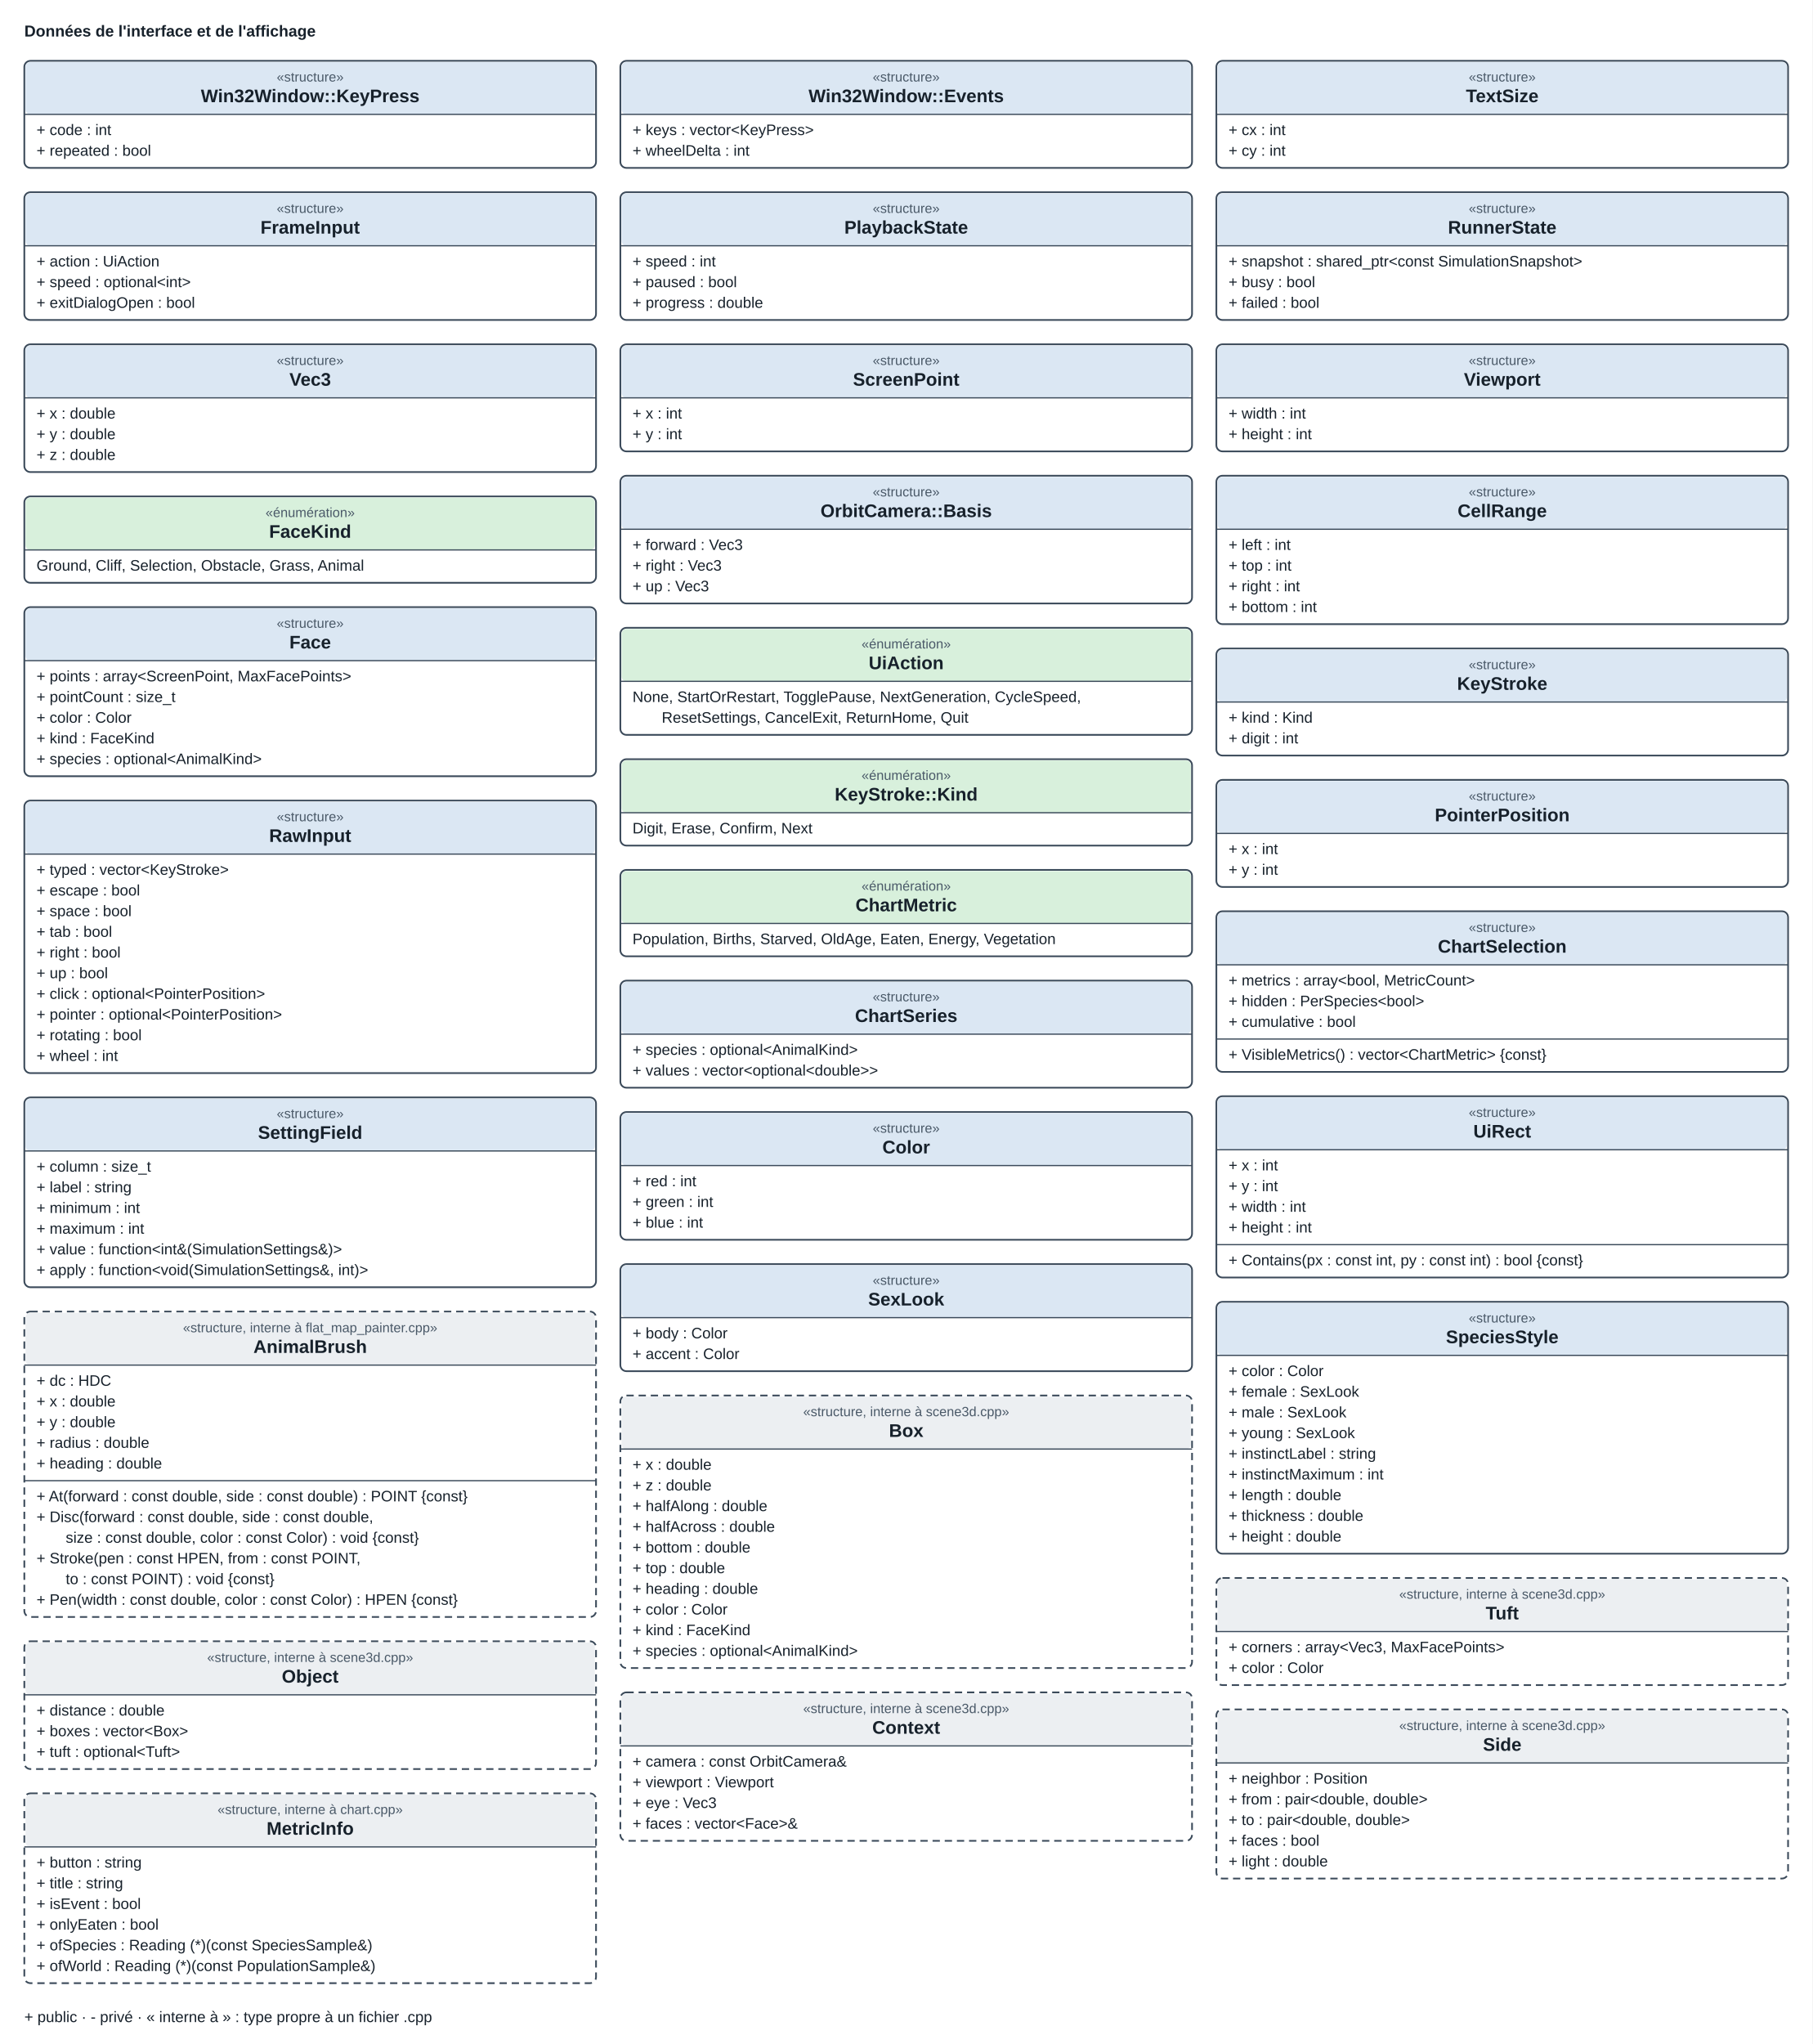
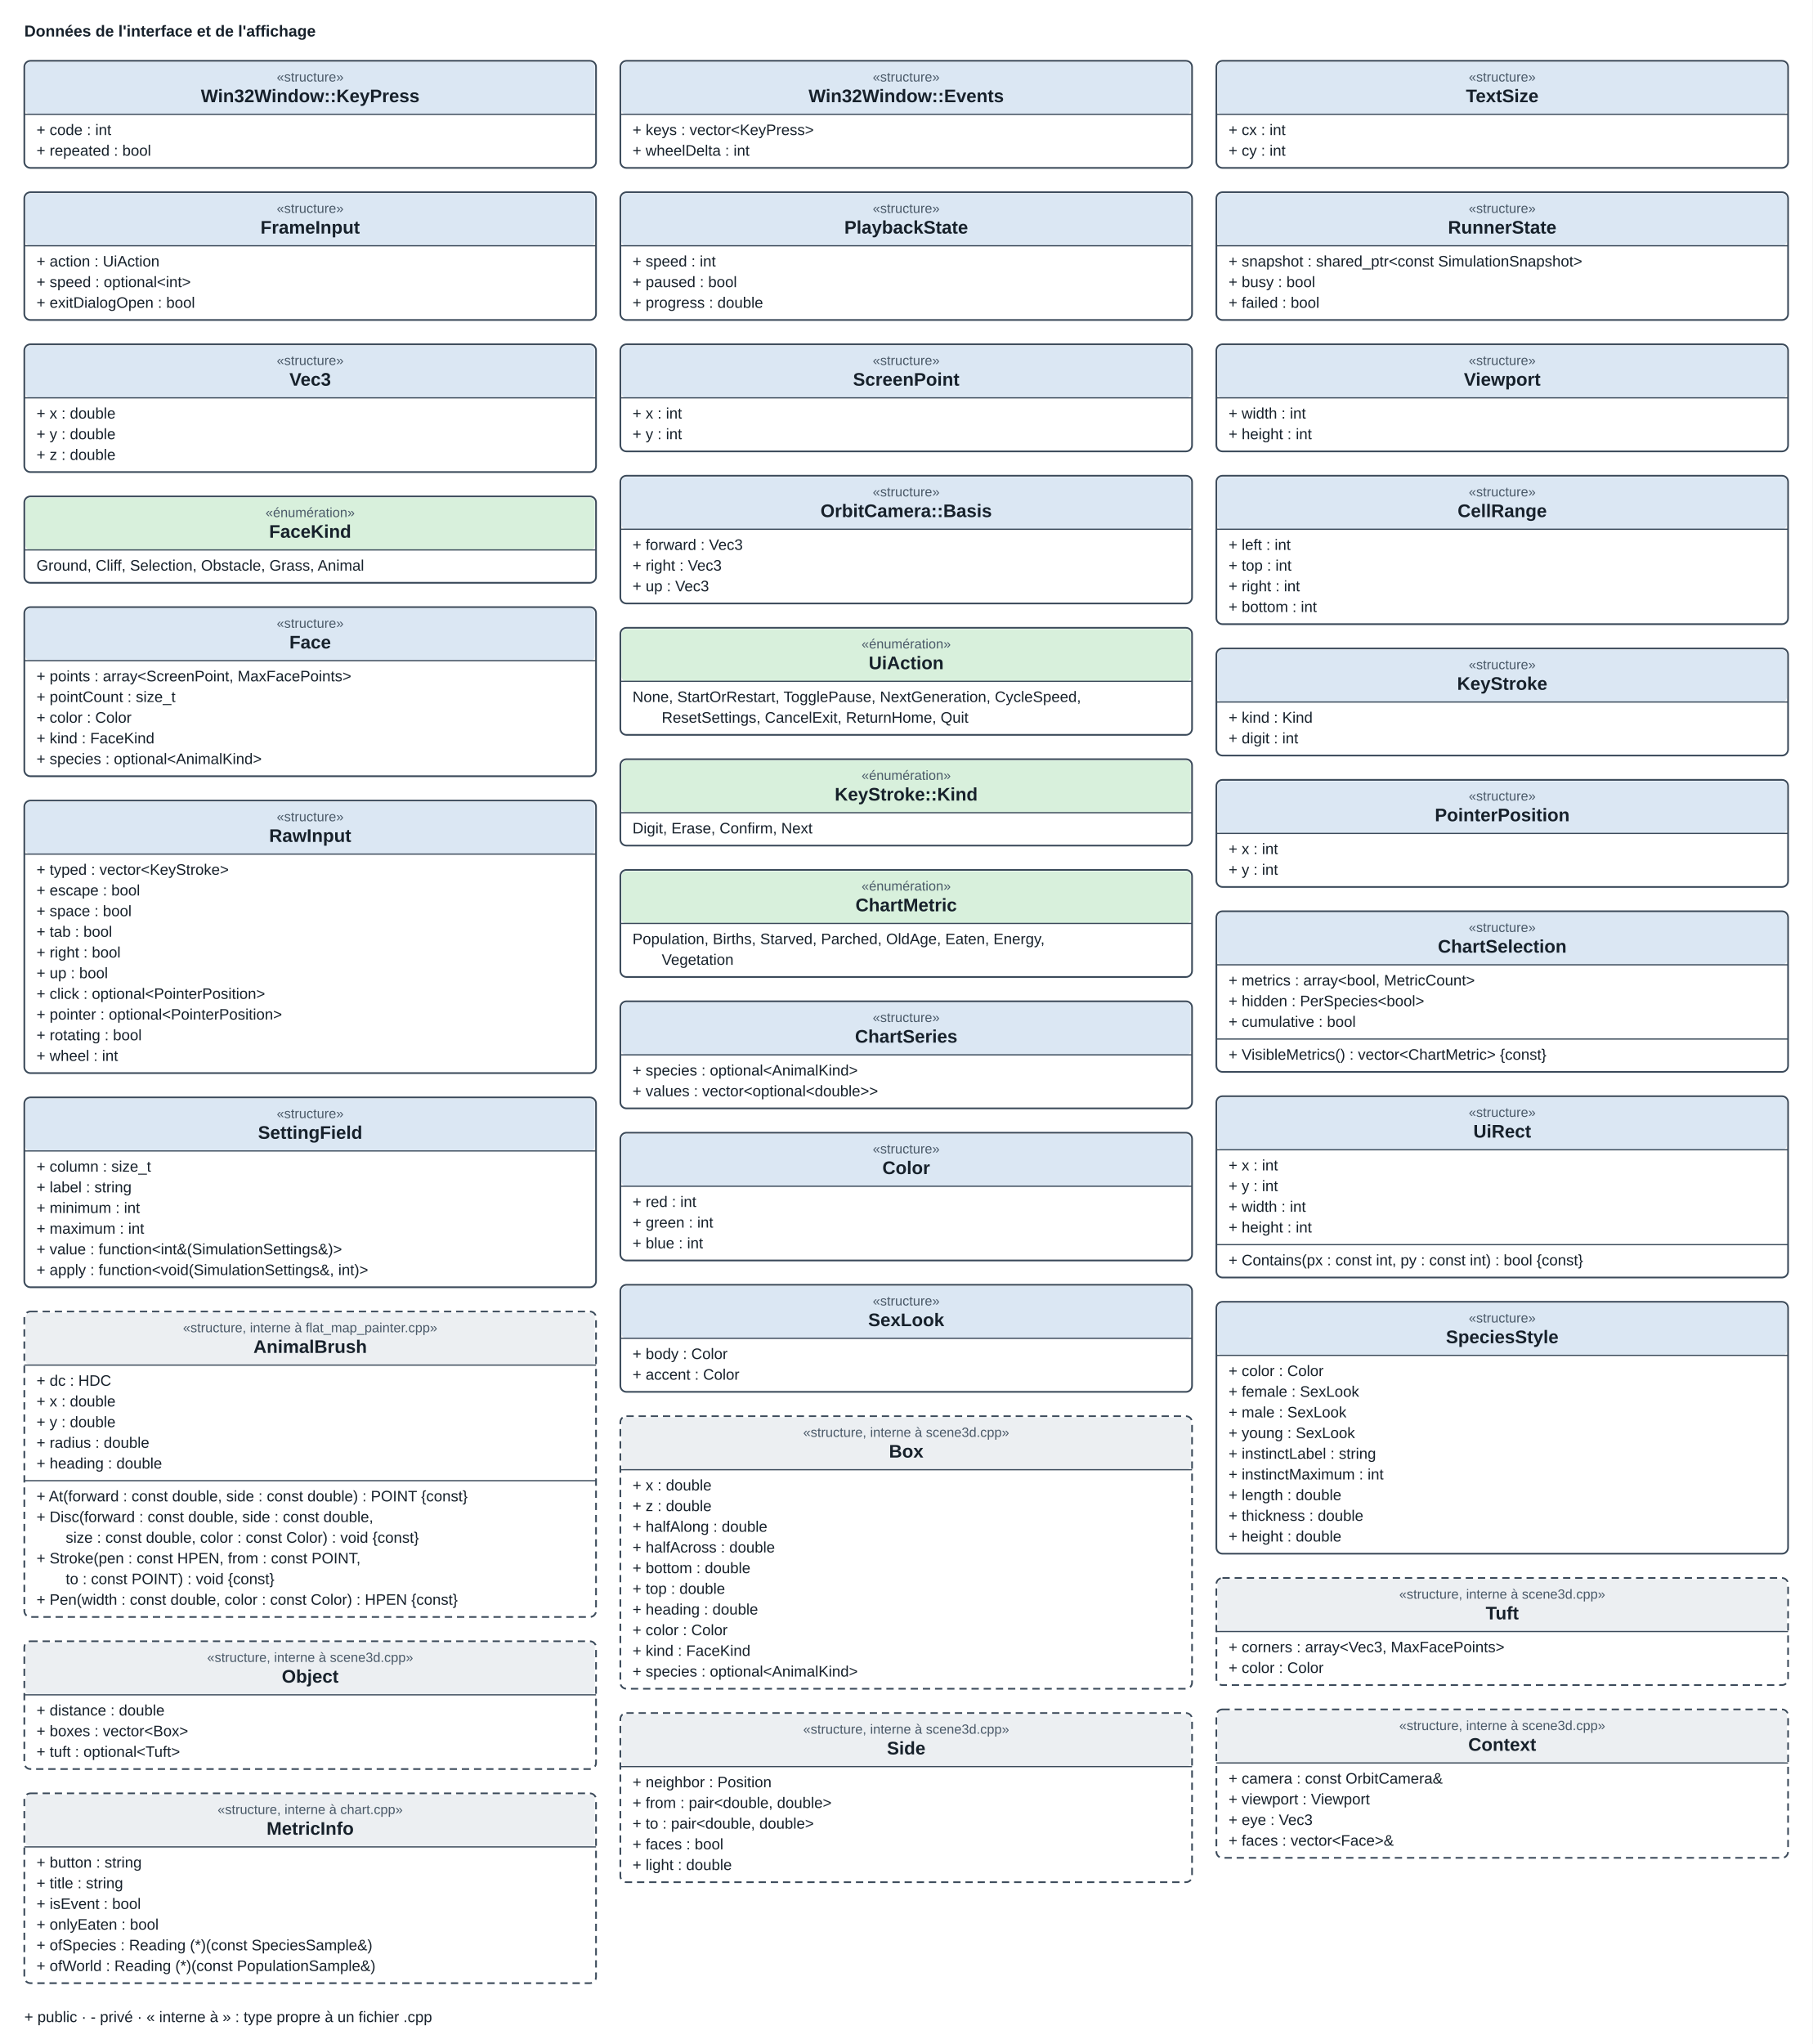
<svg xmlns="http://www.w3.org/2000/svg" viewBox="0 0 1490 1680" role="img" aria-label="Données de l'interface et de l'affichage">
  <style>
 text { font-family: "Segoe UI", Arial, sans-serif; fill: #17212b; }
 .name { font-size: 15px; font-weight: 700; text-anchor: middle; }
 .abstract { font-style: italic; }
 .stereo { font-size: 11px; text-anchor: middle; fill: #4a5968; }
 .member { font-size: 12.5px; }
 .label { font-size: 12px; font-style: italic; fill: #3b4a5a; }
 .band { font-size: 14px; font-weight: 700; }
 .legend { font-size: 12.5px; }
 .legendtitle { font-size: 13px; font-weight: 700; }
</style>
  <defs>
    <marker id="triangle" viewBox="0 0 14 14" refX="13" refY="7" markerWidth="14" markerHeight="14" markerUnits="userSpaceOnUse" orient="auto">
      <path d="M1 1 L13 7 L1 13 Z" fill="#ffffff" stroke="#3b4a5a" stroke-width="1.4" />
    </marker>
    <marker id="diamond" viewBox="0 0 18 12" refX="1" refY="6" markerWidth="18" markerHeight="12" markerUnits="userSpaceOnUse" orient="auto">
      <path d="M1 6 L9 1 L17 6 L9 11 Z" fill="#3b4a5a" />
    </marker>
    <marker id="arrow" viewBox="0 0 12 12" refX="11" refY="6" markerWidth="12" markerHeight="12" markerUnits="userSpaceOnUse" orient="auto">
      <path d="M1 1 L11 6 L1 11" fill="none" stroke="#3b4a5a" stroke-width="1.6" />
    </marker>
  </defs>
  <rect width="1490" height="1680" fill="#ffffff" />
  <g class="box" data-width="470">
    <rect x="20" y="50" width="470" height="88" rx="5" fill="#ffffff" stroke="#3b4a5a" stroke-width="1.4" />
    <rect x="21" y="51" width="468" height="43" rx="4" fill="#dbe7f3" />
    <text x="255.0" y="67" class="stereo">«structure»</text>
    <text x="255.0" y="84" class="name">Win32Window::KeyPress</text>
    <line x1="20" y1="94" x2="490" y2="94" stroke="#3b4a5a" />
    <text x="30" y="111" class="member">+ code : int</text>
    <text x="30" y="128" class="member">+ repeated : bool</text>
  </g>
  <g class="box" data-width="470">
    <rect x="510" y="50" width="470" height="88" rx="5" fill="#ffffff" stroke="#3b4a5a" stroke-width="1.4" />
    <rect x="511" y="51" width="468" height="43" rx="4" fill="#dbe7f3" />
    <text x="745.0" y="67" class="stereo">«structure»</text>
    <text x="745.0" y="84" class="name">Win32Window::Events</text>
    <line x1="510" y1="94" x2="980" y2="94" stroke="#3b4a5a" />
    <text x="520" y="111" class="member">+ keys : vector&lt;KeyPress&gt;</text>
    <text x="520" y="128" class="member">+ wheelDelta : int</text>
  </g>
  <g class="box" data-width="470">
    <rect x="1000" y="50" width="470" height="88" rx="5" fill="#ffffff" stroke="#3b4a5a" stroke-width="1.4" />
    <rect x="1001" y="51" width="468" height="43" rx="4" fill="#dbe7f3" />
    <text x="1235.0" y="67" class="stereo">«structure»</text>
    <text x="1235.0" y="84" class="name">TextSize</text>
    <line x1="1000" y1="94" x2="1470" y2="94" stroke="#3b4a5a" />
    <text x="1010" y="111" class="member">+ cx : int</text>
    <text x="1010" y="128" class="member">+ cy : int</text>
  </g>
  <g class="box" data-width="470">
    <rect x="20" y="158" width="470" height="105" rx="5" fill="#ffffff" stroke="#3b4a5a" stroke-width="1.4" />
    <rect x="21" y="159" width="468" height="43" rx="4" fill="#dbe7f3" />
    <text x="255.0" y="175" class="stereo">«structure»</text>
    <text x="255.0" y="192" class="name">FrameInput</text>
    <line x1="20" y1="202" x2="490" y2="202" stroke="#3b4a5a" />
    <text x="30" y="219" class="member">+ action : UiAction</text>
    <text x="30" y="236" class="member">+ speed : optional&lt;int&gt;</text>
    <text x="30" y="253" class="member">+ exitDialogOpen : bool</text>
  </g>
  <g class="box" data-width="470">
    <rect x="510" y="158" width="470" height="105" rx="5" fill="#ffffff" stroke="#3b4a5a" stroke-width="1.4" />
    <rect x="511" y="159" width="468" height="43" rx="4" fill="#dbe7f3" />
    <text x="745.0" y="175" class="stereo">«structure»</text>
    <text x="745.0" y="192" class="name">PlaybackState</text>
    <line x1="510" y1="202" x2="980" y2="202" stroke="#3b4a5a" />
    <text x="520" y="219" class="member">+ speed : int</text>
    <text x="520" y="236" class="member">+ paused : bool</text>
    <text x="520" y="253" class="member">+ progress : double</text>
  </g>
  <g class="box" data-width="470">
    <rect x="1000" y="158" width="470" height="105" rx="5" fill="#ffffff" stroke="#3b4a5a" stroke-width="1.4" />
    <rect x="1001" y="159" width="468" height="43" rx="4" fill="#dbe7f3" />
    <text x="1235.0" y="175" class="stereo">«structure»</text>
    <text x="1235.0" y="192" class="name">RunnerState</text>
    <line x1="1000" y1="202" x2="1470" y2="202" stroke="#3b4a5a" />
    <text x="1010" y="219" class="member">+ snapshot : shared_ptr&lt;const SimulationSnapshot&gt;</text>
    <text x="1010" y="236" class="member">+ busy : bool</text>
    <text x="1010" y="253" class="member">+ failed : bool</text>
  </g>
  <g class="box" data-width="470">
    <rect x="20" y="283" width="470" height="105" rx="5" fill="#ffffff" stroke="#3b4a5a" stroke-width="1.4" />
    <rect x="21" y="284" width="468" height="43" rx="4" fill="#dbe7f3" />
    <text x="255.0" y="300" class="stereo">«structure»</text>
    <text x="255.0" y="317" class="name">Vec3</text>
    <line x1="20" y1="327" x2="490" y2="327" stroke="#3b4a5a" />
    <text x="30" y="344" class="member">+ x : double</text>
    <text x="30" y="361" class="member">+ y : double</text>
    <text x="30" y="378" class="member">+ z : double</text>
  </g>
  <g class="box" data-width="470">
    <rect x="510" y="283" width="470" height="88" rx="5" fill="#ffffff" stroke="#3b4a5a" stroke-width="1.4" />
    <rect x="511" y="284" width="468" height="43" rx="4" fill="#dbe7f3" />
    <text x="745.0" y="300" class="stereo">«structure»</text>
    <text x="745.0" y="317" class="name">ScreenPoint</text>
    <line x1="510" y1="327" x2="980" y2="327" stroke="#3b4a5a" />
    <text x="520" y="344" class="member">+ x : int</text>
    <text x="520" y="361" class="member">+ y : int</text>
  </g>
  <g class="box" data-width="470">
    <rect x="1000" y="283" width="470" height="88" rx="5" fill="#ffffff" stroke="#3b4a5a" stroke-width="1.4" />
    <rect x="1001" y="284" width="468" height="43" rx="4" fill="#dbe7f3" />
    <text x="1235.0" y="300" class="stereo">«structure»</text>
    <text x="1235.0" y="317" class="name">Viewport</text>
    <line x1="1000" y1="327" x2="1470" y2="327" stroke="#3b4a5a" />
    <text x="1010" y="344" class="member">+ width : int</text>
    <text x="1010" y="361" class="member">+ height : int</text>
  </g>
  <g class="box" data-width="470">
    <rect x="510" y="391" width="470" height="105" rx="5" fill="#ffffff" stroke="#3b4a5a" stroke-width="1.4" />
    <rect x="511" y="392" width="468" height="43" rx="4" fill="#dbe7f3" />
    <text x="745.0" y="408" class="stereo">«structure»</text>
    <text x="745.0" y="425" class="name">OrbitCamera::Basis</text>
    <line x1="510" y1="435" x2="980" y2="435" stroke="#3b4a5a" />
    <text x="520" y="452" class="member">+ forward : Vec3</text>
    <text x="520" y="469" class="member">+ right : Vec3</text>
    <text x="520" y="486" class="member">+ up : Vec3</text>
  </g>
  <g class="box" data-width="470">
    <rect x="1000" y="391" width="470" height="122" rx="5" fill="#ffffff" stroke="#3b4a5a" stroke-width="1.4" />
    <rect x="1001" y="392" width="468" height="43" rx="4" fill="#dbe7f3" />
    <text x="1235.0" y="408" class="stereo">«structure»</text>
    <text x="1235.0" y="425" class="name">CellRange</text>
    <line x1="1000" y1="435" x2="1470" y2="435" stroke="#3b4a5a" />
    <text x="1010" y="452" class="member">+ left : int</text>
    <text x="1010" y="469" class="member">+ top : int</text>
    <text x="1010" y="486" class="member">+ right : int</text>
    <text x="1010" y="503" class="member">+ bottom : int</text>
  </g>
  <g class="box" data-width="470">
    <rect x="20" y="408" width="470" height="71" rx="5" fill="#ffffff" stroke="#3b4a5a" stroke-width="1.4" />
    <rect x="21" y="409" width="468" height="43" rx="4" fill="#d8f0dc" />
    <text x="255.0" y="425" class="stereo">«énumération»</text>
    <text x="255.0" y="442" class="name">FaceKind</text>
    <line x1="20" y1="452" x2="490" y2="452" stroke="#3b4a5a" />
    <text x="30" y="469" class="member">Ground, Cliff, Selection, Obstacle, Grass, Animal</text>
  </g>
  <g class="box" data-width="470">
    <rect x="20" y="499" width="470" height="139" rx="5" fill="#ffffff" stroke="#3b4a5a" stroke-width="1.4" />
    <rect x="21" y="500" width="468" height="43" rx="4" fill="#dbe7f3" />
    <text x="255.0" y="516" class="stereo">«structure»</text>
    <text x="255.0" y="533" class="name">Face</text>
    <line x1="20" y1="543" x2="490" y2="543" stroke="#3b4a5a" />
    <text x="30" y="560" class="member">+ points : array&lt;ScreenPoint, MaxFacePoints&gt;</text>
    <text x="30" y="577" class="member">+ pointCount : size_t</text>
    <text x="30" y="594" class="member">+ color : Color</text>
    <text x="30" y="611" class="member">+ kind : FaceKind</text>
    <text x="30" y="628" class="member">+ species : optional&lt;AnimalKind&gt;</text>
  </g>
  <g class="box" data-width="470">
    <rect x="510" y="516" width="470" height="88" rx="5" fill="#ffffff" stroke="#3b4a5a" stroke-width="1.4" />
    <rect x="511" y="517" width="468" height="43" rx="4" fill="#d8f0dc" />
    <text x="745.0" y="533" class="stereo">«énumération»</text>
    <text x="745.0" y="550" class="name">UiAction</text>
    <line x1="510" y1="560" x2="980" y2="560" stroke="#3b4a5a" />
    <text x="520" y="577" class="member">None, StartOrRestart, TogglePause, NextGeneration, CycleSpeed,</text>
    <text x="544" y="594" class="member">ResetSettings, CancelExit, ReturnHome, Quit</text>
  </g>
  <g class="box" data-width="470">
    <rect x="1000" y="533" width="470" height="88" rx="5" fill="#ffffff" stroke="#3b4a5a" stroke-width="1.4" />
    <rect x="1001" y="534" width="468" height="43" rx="4" fill="#dbe7f3" />
    <text x="1235.0" y="550" class="stereo">«structure»</text>
    <text x="1235.0" y="567" class="name">KeyStroke</text>
    <line x1="1000" y1="577" x2="1470" y2="577" stroke="#3b4a5a" />
    <text x="1010" y="594" class="member">+ kind : Kind</text>
    <text x="1010" y="611" class="member">+ digit : int</text>
  </g>
  <g class="box" data-width="470">
    <rect x="510" y="624" width="470" height="71" rx="5" fill="#ffffff" stroke="#3b4a5a" stroke-width="1.4" />
    <rect x="511" y="625" width="468" height="43" rx="4" fill="#d8f0dc" />
    <text x="745.0" y="641" class="stereo">«énumération»</text>
    <text x="745.0" y="658" class="name">KeyStroke::Kind</text>
    <line x1="510" y1="668" x2="980" y2="668" stroke="#3b4a5a" />
    <text x="520" y="685" class="member">Digit, Erase, Confirm, Next</text>
  </g>
  <g class="box" data-width="470">
    <rect x="1000" y="641" width="470" height="88" rx="5" fill="#ffffff" stroke="#3b4a5a" stroke-width="1.4" />
    <rect x="1001" y="642" width="468" height="43" rx="4" fill="#dbe7f3" />
    <text x="1235.0" y="658" class="stereo">«structure»</text>
    <text x="1235.0" y="675" class="name">PointerPosition</text>
    <line x1="1000" y1="685" x2="1470" y2="685" stroke="#3b4a5a" />
    <text x="1010" y="702" class="member">+ x : int</text>
    <text x="1010" y="719" class="member">+ y : int</text>
  </g>
  <g class="box" data-width="470">
    <rect x="20" y="658" width="470" height="224" rx="5" fill="#ffffff" stroke="#3b4a5a" stroke-width="1.4" />
    <rect x="21" y="659" width="468" height="43" rx="4" fill="#dbe7f3" />
    <text x="255.0" y="675" class="stereo">«structure»</text>
    <text x="255.0" y="692" class="name">RawInput</text>
    <line x1="20" y1="702" x2="490" y2="702" stroke="#3b4a5a" />
    <text x="30" y="719" class="member">+ typed : vector&lt;KeyStroke&gt;</text>
    <text x="30" y="736" class="member">+ escape : bool</text>
    <text x="30" y="753" class="member">+ space : bool</text>
    <text x="30" y="770" class="member">+ tab : bool</text>
    <text x="30" y="787" class="member">+ right : bool</text>
    <text x="30" y="804" class="member">+ up : bool</text>
    <text x="30" y="821" class="member">+ click : optional&lt;PointerPosition&gt;</text>
    <text x="30" y="838" class="member">+ pointer : optional&lt;PointerPosition&gt;</text>
    <text x="30" y="855" class="member">+ rotating : bool</text>
    <text x="30" y="872" class="member">+ wheel : int</text>
  </g>
  <g class="box" data-width="470">
-     <rect x="510" y="715" width="470" height="71" rx="5" fill="#ffffff" stroke="#3b4a5a" stroke-width="1.4" />
+     <rect x="510" y="715" width="470" height="88" rx="5" fill="#ffffff" stroke="#3b4a5a" stroke-width="1.4" />
    <rect x="511" y="716" width="468" height="43" rx="4" fill="#d8f0dc" />
    <text x="745.0" y="732" class="stereo">«énumération»</text>
    <text x="745.0" y="749" class="name">ChartMetric</text>
    <line x1="510" y1="759" x2="980" y2="759" stroke="#3b4a5a" />
-     <text x="520" y="776" class="member">Population, Births, Starved, OldAge, Eaten, Energy, Vegetation</text>
+     <text x="520" y="776" class="member">Population, Births, Starved, Parched, OldAge, Eaten, Energy,</text>
+     <text x="544" y="793" class="member">Vegetation</text>
  </g>
  <g class="box" data-width="470">
    <rect x="1000" y="749" width="470" height="132" rx="5" fill="#ffffff" stroke="#3b4a5a" stroke-width="1.4" />
    <rect x="1001" y="750" width="468" height="43" rx="4" fill="#dbe7f3" />
    <text x="1235.0" y="766" class="stereo">«structure»</text>
    <text x="1235.0" y="783" class="name">ChartSelection</text>
    <line x1="1000" y1="793" x2="1470" y2="793" stroke="#3b4a5a" />
    <text x="1010" y="810" class="member">+ metrics : array&lt;bool, MetricCount&gt;</text>
    <text x="1010" y="827" class="member">+ hidden : PerSpecies&lt;bool&gt;</text>
    <text x="1010" y="844" class="member">+ cumulative : bool</text>
    <line x1="1000" y1="854" x2="1470" y2="854" stroke="#3b4a5a" />
    <text x="1010" y="871" class="member">+ VisibleMetrics() : vector&lt;ChartMetric&gt; {const}</text>
  </g>
  <g class="box" data-width="470">
-     <rect x="510" y="806" width="470" height="88" rx="5" fill="#ffffff" stroke="#3b4a5a" stroke-width="1.4" />
-     <rect x="511" y="807" width="468" height="43" rx="4" fill="#dbe7f3" />
-     <text x="745.0" y="823" class="stereo">«structure»</text>
-     <text x="745.0" y="840" class="name">ChartSeries</text>
-     <line x1="510" y1="850" x2="980" y2="850" stroke="#3b4a5a" />
-     <text x="520" y="867" class="member">+ species : optional&lt;AnimalKind&gt;</text>
-     <text x="520" y="884" class="member">+ values : vector&lt;optional&lt;double&gt;&gt;</text>
+     <rect x="510" y="823" width="470" height="88" rx="5" fill="#ffffff" stroke="#3b4a5a" stroke-width="1.4" />
+     <rect x="511" y="824" width="468" height="43" rx="4" fill="#dbe7f3" />
+     <text x="745.0" y="840" class="stereo">«structure»</text>
+     <text x="745.0" y="857" class="name">ChartSeries</text>
+     <line x1="510" y1="867" x2="980" y2="867" stroke="#3b4a5a" />
+     <text x="520" y="884" class="member">+ species : optional&lt;AnimalKind&gt;</text>
+     <text x="520" y="901" class="member">+ values : vector&lt;optional&lt;double&gt;&gt;</text>
  </g>
  <g class="box" data-width="470">
    <rect x="1000" y="901" width="470" height="149" rx="5" fill="#ffffff" stroke="#3b4a5a" stroke-width="1.4" />
    <rect x="1001" y="902" width="468" height="43" rx="4" fill="#dbe7f3" />
    <text x="1235.0" y="918" class="stereo">«structure»</text>
    <text x="1235.0" y="935" class="name">UiRect</text>
    <line x1="1000" y1="945" x2="1470" y2="945" stroke="#3b4a5a" />
    <text x="1010" y="962" class="member">+ x : int</text>
    <text x="1010" y="979" class="member">+ y : int</text>
    <text x="1010" y="996" class="member">+ width : int</text>
    <text x="1010" y="1013" class="member">+ height : int</text>
    <line x1="1000" y1="1023" x2="1470" y2="1023" stroke="#3b4a5a" />
    <text x="1010" y="1040" class="member">+ Contains(px : const int, py : const int) : bool {const}</text>
  </g>
  <g class="box" data-width="470">
    <rect x="20" y="902" width="470" height="156" rx="5" fill="#ffffff" stroke="#3b4a5a" stroke-width="1.4" />
    <rect x="21" y="903" width="468" height="43" rx="4" fill="#dbe7f3" />
    <text x="255.0" y="919" class="stereo">«structure»</text>
    <text x="255.0" y="936" class="name">SettingField</text>
    <line x1="20" y1="946" x2="490" y2="946" stroke="#3b4a5a" />
    <text x="30" y="963" class="member">+ column : size_t</text>
    <text x="30" y="980" class="member">+ label : string</text>
    <text x="30" y="997" class="member">+ minimum : int</text>
    <text x="30" y="1014" class="member">+ maximum : int</text>
    <text x="30" y="1031" class="member">+ value : function&lt;int&amp;(SimulationSettings&amp;)&gt;</text>
    <text x="30" y="1048" class="member">+ apply : function&lt;void(SimulationSettings&amp;, int)&gt;</text>
  </g>
  <g class="box" data-width="470">
-     <rect x="510" y="914" width="470" height="105" rx="5" fill="#ffffff" stroke="#3b4a5a" stroke-width="1.4" />
-     <rect x="511" y="915" width="468" height="43" rx="4" fill="#dbe7f3" />
-     <text x="745.0" y="931" class="stereo">«structure»</text>
-     <text x="745.0" y="948" class="name">Color</text>
-     <line x1="510" y1="958" x2="980" y2="958" stroke="#3b4a5a" />
-     <text x="520" y="975" class="member">+ red : int</text>
-     <text x="520" y="992" class="member">+ green : int</text>
-     <text x="520" y="1009" class="member">+ blue : int</text>
-   </g>
-   <g class="box" data-width="470">
-     <rect x="510" y="1039" width="470" height="88" rx="5" fill="#ffffff" stroke="#3b4a5a" stroke-width="1.4" />
-     <rect x="511" y="1040" width="468" height="43" rx="4" fill="#dbe7f3" />
-     <text x="745.0" y="1056" class="stereo">«structure»</text>
-     <text x="745.0" y="1073" class="name">SexLook</text>
-     <line x1="510" y1="1083" x2="980" y2="1083" stroke="#3b4a5a" />
-     <text x="520" y="1100" class="member">+ body : Color</text>
-     <text x="520" y="1117" class="member">+ accent : Color</text>
+     <rect x="510" y="931" width="470" height="105" rx="5" fill="#ffffff" stroke="#3b4a5a" stroke-width="1.4" />
+     <rect x="511" y="932" width="468" height="43" rx="4" fill="#dbe7f3" />
+     <text x="745.0" y="948" class="stereo">«structure»</text>
+     <text x="745.0" y="965" class="name">Color</text>
+     <line x1="510" y1="975" x2="980" y2="975" stroke="#3b4a5a" />
+     <text x="520" y="992" class="member">+ red : int</text>
+     <text x="520" y="1009" class="member">+ green : int</text>
+     <text x="520" y="1026" class="member">+ blue : int</text>
+   </g>
+   <g class="box" data-width="470">
+     <rect x="510" y="1056" width="470" height="88" rx="5" fill="#ffffff" stroke="#3b4a5a" stroke-width="1.4" />
+     <rect x="511" y="1057" width="468" height="43" rx="4" fill="#dbe7f3" />
+     <text x="745.0" y="1073" class="stereo">«structure»</text>
+     <text x="745.0" y="1090" class="name">SexLook</text>
+     <line x1="510" y1="1100" x2="980" y2="1100" stroke="#3b4a5a" />
+     <text x="520" y="1117" class="member">+ body : Color</text>
+     <text x="520" y="1134" class="member">+ accent : Color</text>
  </g>
  <g class="box" data-width="470">
    <rect x="1000" y="1070" width="470" height="207" rx="5" fill="#ffffff" stroke="#3b4a5a" stroke-width="1.4" />
    <rect x="1001" y="1071" width="468" height="43" rx="4" fill="#dbe7f3" />
    <text x="1235.0" y="1087" class="stereo">«structure»</text>
    <text x="1235.0" y="1104" class="name">SpeciesStyle</text>
    <line x1="1000" y1="1114" x2="1470" y2="1114" stroke="#3b4a5a" />
    <text x="1010" y="1131" class="member">+ color : Color</text>
    <text x="1010" y="1148" class="member">+ female : SexLook</text>
    <text x="1010" y="1165" class="member">+ male : SexLook</text>
    <text x="1010" y="1182" class="member">+ young : SexLook</text>
    <text x="1010" y="1199" class="member">+ instinctLabel : string</text>
    <text x="1010" y="1216" class="member">+ instinctMaximum : int</text>
    <text x="1010" y="1233" class="member">+ length : double</text>
    <text x="1010" y="1250" class="member">+ thickness : double</text>
    <text x="1010" y="1267" class="member">+ height : double</text>
  </g>
  <g class="box" data-width="470">
    <rect x="20" y="1078" width="470" height="251" rx="5" fill="#ffffff" stroke="#3b4a5a" stroke-width="1.4" stroke-dasharray="6 4" />
    <rect x="21" y="1079" width="468" height="43" rx="4" fill="#eceff2" />
    <text x="255.0" y="1095" class="stereo">«structure, interne à flat_map_painter.cpp»</text>
    <text x="255.0" y="1112" class="name">AnimalBrush</text>
    <line x1="20" y1="1122" x2="490" y2="1122" stroke="#3b4a5a" />
    <text x="30" y="1139" class="member">+ dc : HDC</text>
    <text x="30" y="1156" class="member">+ x : double</text>
    <text x="30" y="1173" class="member">+ y : double</text>
    <text x="30" y="1190" class="member">+ radius : double</text>
    <text x="30" y="1207" class="member">+ heading : double</text>
    <line x1="20" y1="1217" x2="490" y2="1217" stroke="#3b4a5a" />
    <text x="30" y="1234" class="member">+ At(forward : const double, side : const double) : POINT {const}</text>
    <text x="30" y="1251" class="member">+ Disc(forward : const double, side : const double,</text>
    <text x="54" y="1268" class="member">size : const double, color : const Color) : void {const}</text>
    <text x="30" y="1285" class="member">+ Stroke(pen : const HPEN, from : const POINT,</text>
    <text x="54" y="1302" class="member">to : const POINT) : void {const}</text>
    <text x="30" y="1319" class="member">+ Pen(width : const double, color : const Color) : HPEN {const}</text>
  </g>
  <g class="box" data-width="470">
-     <rect x="510" y="1147" width="470" height="224" rx="5" fill="#ffffff" stroke="#3b4a5a" stroke-width="1.4" stroke-dasharray="6 4" />
-     <rect x="511" y="1148" width="468" height="43" rx="4" fill="#eceff2" />
-     <text x="745.0" y="1164" class="stereo">«structure, interne à scene3d.cpp»</text>
-     <text x="745.0" y="1181" class="name">Box</text>
-     <line x1="510" y1="1191" x2="980" y2="1191" stroke="#3b4a5a" />
-     <text x="520" y="1208" class="member">+ x : double</text>
-     <text x="520" y="1225" class="member">+ z : double</text>
-     <text x="520" y="1242" class="member">+ halfAlong : double</text>
-     <text x="520" y="1259" class="member">+ halfAcross : double</text>
-     <text x="520" y="1276" class="member">+ bottom : double</text>
-     <text x="520" y="1293" class="member">+ top : double</text>
-     <text x="520" y="1310" class="member">+ heading : double</text>
-     <text x="520" y="1327" class="member">+ color : Color</text>
-     <text x="520" y="1344" class="member">+ kind : FaceKind</text>
-     <text x="520" y="1361" class="member">+ species : optional&lt;AnimalKind&gt;</text>
+     <rect x="510" y="1164" width="470" height="224" rx="5" fill="#ffffff" stroke="#3b4a5a" stroke-width="1.4" stroke-dasharray="6 4" />
+     <rect x="511" y="1165" width="468" height="43" rx="4" fill="#eceff2" />
+     <text x="745.0" y="1181" class="stereo">«structure, interne à scene3d.cpp»</text>
+     <text x="745.0" y="1198" class="name">Box</text>
+     <line x1="510" y1="1208" x2="980" y2="1208" stroke="#3b4a5a" />
+     <text x="520" y="1225" class="member">+ x : double</text>
+     <text x="520" y="1242" class="member">+ z : double</text>
+     <text x="520" y="1259" class="member">+ halfAlong : double</text>
+     <text x="520" y="1276" class="member">+ halfAcross : double</text>
+     <text x="520" y="1293" class="member">+ bottom : double</text>
+     <text x="520" y="1310" class="member">+ top : double</text>
+     <text x="520" y="1327" class="member">+ heading : double</text>
+     <text x="520" y="1344" class="member">+ color : Color</text>
+     <text x="520" y="1361" class="member">+ kind : FaceKind</text>
+     <text x="520" y="1378" class="member">+ species : optional&lt;AnimalKind&gt;</text>
  </g>
  <g class="box" data-width="470">
    <rect x="1000" y="1297" width="470" height="88" rx="5" fill="#ffffff" stroke="#3b4a5a" stroke-width="1.4" stroke-dasharray="6 4" />
    <rect x="1001" y="1298" width="468" height="43" rx="4" fill="#eceff2" />
    <text x="1235.0" y="1314" class="stereo">«structure, interne à scene3d.cpp»</text>
    <text x="1235.0" y="1331" class="name">Tuft</text>
    <line x1="1000" y1="1341" x2="1470" y2="1341" stroke="#3b4a5a" />
    <text x="1010" y="1358" class="member">+ corners : array&lt;Vec3, MaxFacePoints&gt;</text>
    <text x="1010" y="1375" class="member">+ color : Color</text>
  </g>
  <g class="box" data-width="470">
    <rect x="20" y="1349" width="470" height="105" rx="5" fill="#ffffff" stroke="#3b4a5a" stroke-width="1.4" stroke-dasharray="6 4" />
    <rect x="21" y="1350" width="468" height="43" rx="4" fill="#eceff2" />
    <text x="255.0" y="1366" class="stereo">«structure, interne à scene3d.cpp»</text>
    <text x="255.0" y="1383" class="name">Object</text>
    <line x1="20" y1="1393" x2="490" y2="1393" stroke="#3b4a5a" />
    <text x="30" y="1410" class="member">+ distance : double</text>
    <text x="30" y="1427" class="member">+ boxes : vector&lt;Box&gt;</text>
    <text x="30" y="1444" class="member">+ tuft : optional&lt;Tuft&gt;</text>
  </g>
  <g class="box" data-width="470">
-     <rect x="510" y="1391" width="470" height="122" rx="5" fill="#ffffff" stroke="#3b4a5a" stroke-width="1.4" stroke-dasharray="6 4" />
-     <rect x="511" y="1392" width="468" height="43" rx="4" fill="#eceff2" />
-     <text x="745.0" y="1408" class="stereo">«structure, interne à scene3d.cpp»</text>
-     <text x="745.0" y="1425" class="name">Context</text>
-     <line x1="510" y1="1435" x2="980" y2="1435" stroke="#3b4a5a" />
-     <text x="520" y="1452" class="member">+ camera : const OrbitCamera&amp;</text>
-     <text x="520" y="1469" class="member">+ viewport : Viewport</text>
-     <text x="520" y="1486" class="member">+ eye : Vec3</text>
-     <text x="520" y="1503" class="member">+ faces : vector&lt;Face&gt;&amp;</text>
-   </g>
-   <g class="box" data-width="470">
-     <rect x="1000" y="1405" width="470" height="139" rx="5" fill="#ffffff" stroke="#3b4a5a" stroke-width="1.4" stroke-dasharray="6 4" />
+     <rect x="1000" y="1405" width="470" height="122" rx="5" fill="#ffffff" stroke="#3b4a5a" stroke-width="1.4" stroke-dasharray="6 4" />
    <rect x="1001" y="1406" width="468" height="43" rx="4" fill="#eceff2" />
    <text x="1235.0" y="1422" class="stereo">«structure, interne à scene3d.cpp»</text>
-     <text x="1235.0" y="1439" class="name">Side</text>
+     <text x="1235.0" y="1439" class="name">Context</text>
    <line x1="1000" y1="1449" x2="1470" y2="1449" stroke="#3b4a5a" />
-     <text x="1010" y="1466" class="member">+ neighbor : Position</text>
-     <text x="1010" y="1483" class="member">+ from : pair&lt;double, double&gt;</text>
-     <text x="1010" y="1500" class="member">+ to : pair&lt;double, double&gt;</text>
-     <text x="1010" y="1517" class="member">+ faces : bool</text>
-     <text x="1010" y="1534" class="member">+ light : double</text>
+     <text x="1010" y="1466" class="member">+ camera : const OrbitCamera&amp;</text>
+     <text x="1010" y="1483" class="member">+ viewport : Viewport</text>
+     <text x="1010" y="1500" class="member">+ eye : Vec3</text>
+     <text x="1010" y="1517" class="member">+ faces : vector&lt;Face&gt;&amp;</text>
+   </g>
+   <g class="box" data-width="470">
+     <rect x="510" y="1408" width="470" height="139" rx="5" fill="#ffffff" stroke="#3b4a5a" stroke-width="1.4" stroke-dasharray="6 4" />
+     <rect x="511" y="1409" width="468" height="43" rx="4" fill="#eceff2" />
+     <text x="745.0" y="1425" class="stereo">«structure, interne à scene3d.cpp»</text>
+     <text x="745.0" y="1442" class="name">Side</text>
+     <line x1="510" y1="1452" x2="980" y2="1452" stroke="#3b4a5a" />
+     <text x="520" y="1469" class="member">+ neighbor : Position</text>
+     <text x="520" y="1486" class="member">+ from : pair&lt;double, double&gt;</text>
+     <text x="520" y="1503" class="member">+ to : pair&lt;double, double&gt;</text>
+     <text x="520" y="1520" class="member">+ faces : bool</text>
+     <text x="520" y="1537" class="member">+ light : double</text>
  </g>
  <g class="box" data-width="470">
    <rect x="20" y="1474" width="470" height="156" rx="5" fill="#ffffff" stroke="#3b4a5a" stroke-width="1.4" stroke-dasharray="6 4" />
    <rect x="21" y="1475" width="468" height="43" rx="4" fill="#eceff2" />
    <text x="255.0" y="1491" class="stereo">«structure, interne à chart.cpp»</text>
    <text x="255.0" y="1508" class="name">MetricInfo</text>
    <line x1="20" y1="1518" x2="490" y2="1518" stroke="#3b4a5a" />
    <text x="30" y="1535" class="member">+ button : string</text>
    <text x="30" y="1552" class="member">+ title : string</text>
    <text x="30" y="1569" class="member">+ isEvent : bool</text>
    <text x="30" y="1586" class="member">+ onlyEaten : bool</text>
    <text x="30" y="1603" class="member">+ ofSpecies : Reading (*)(const SpeciesSample&amp;)</text>
    <text x="30" y="1620" class="member">+ ofWorld : Reading (*)(const PopulationSample&amp;)</text>
  </g>
  <text x="20" y="30" class="legendtitle">Données de l'interface et de l'affichage</text>
  <text x="20" y="1662" class="legend">+ public  ·  - privé  ·  « interne à » : type propre à un fichier .cpp</text>
</svg>
